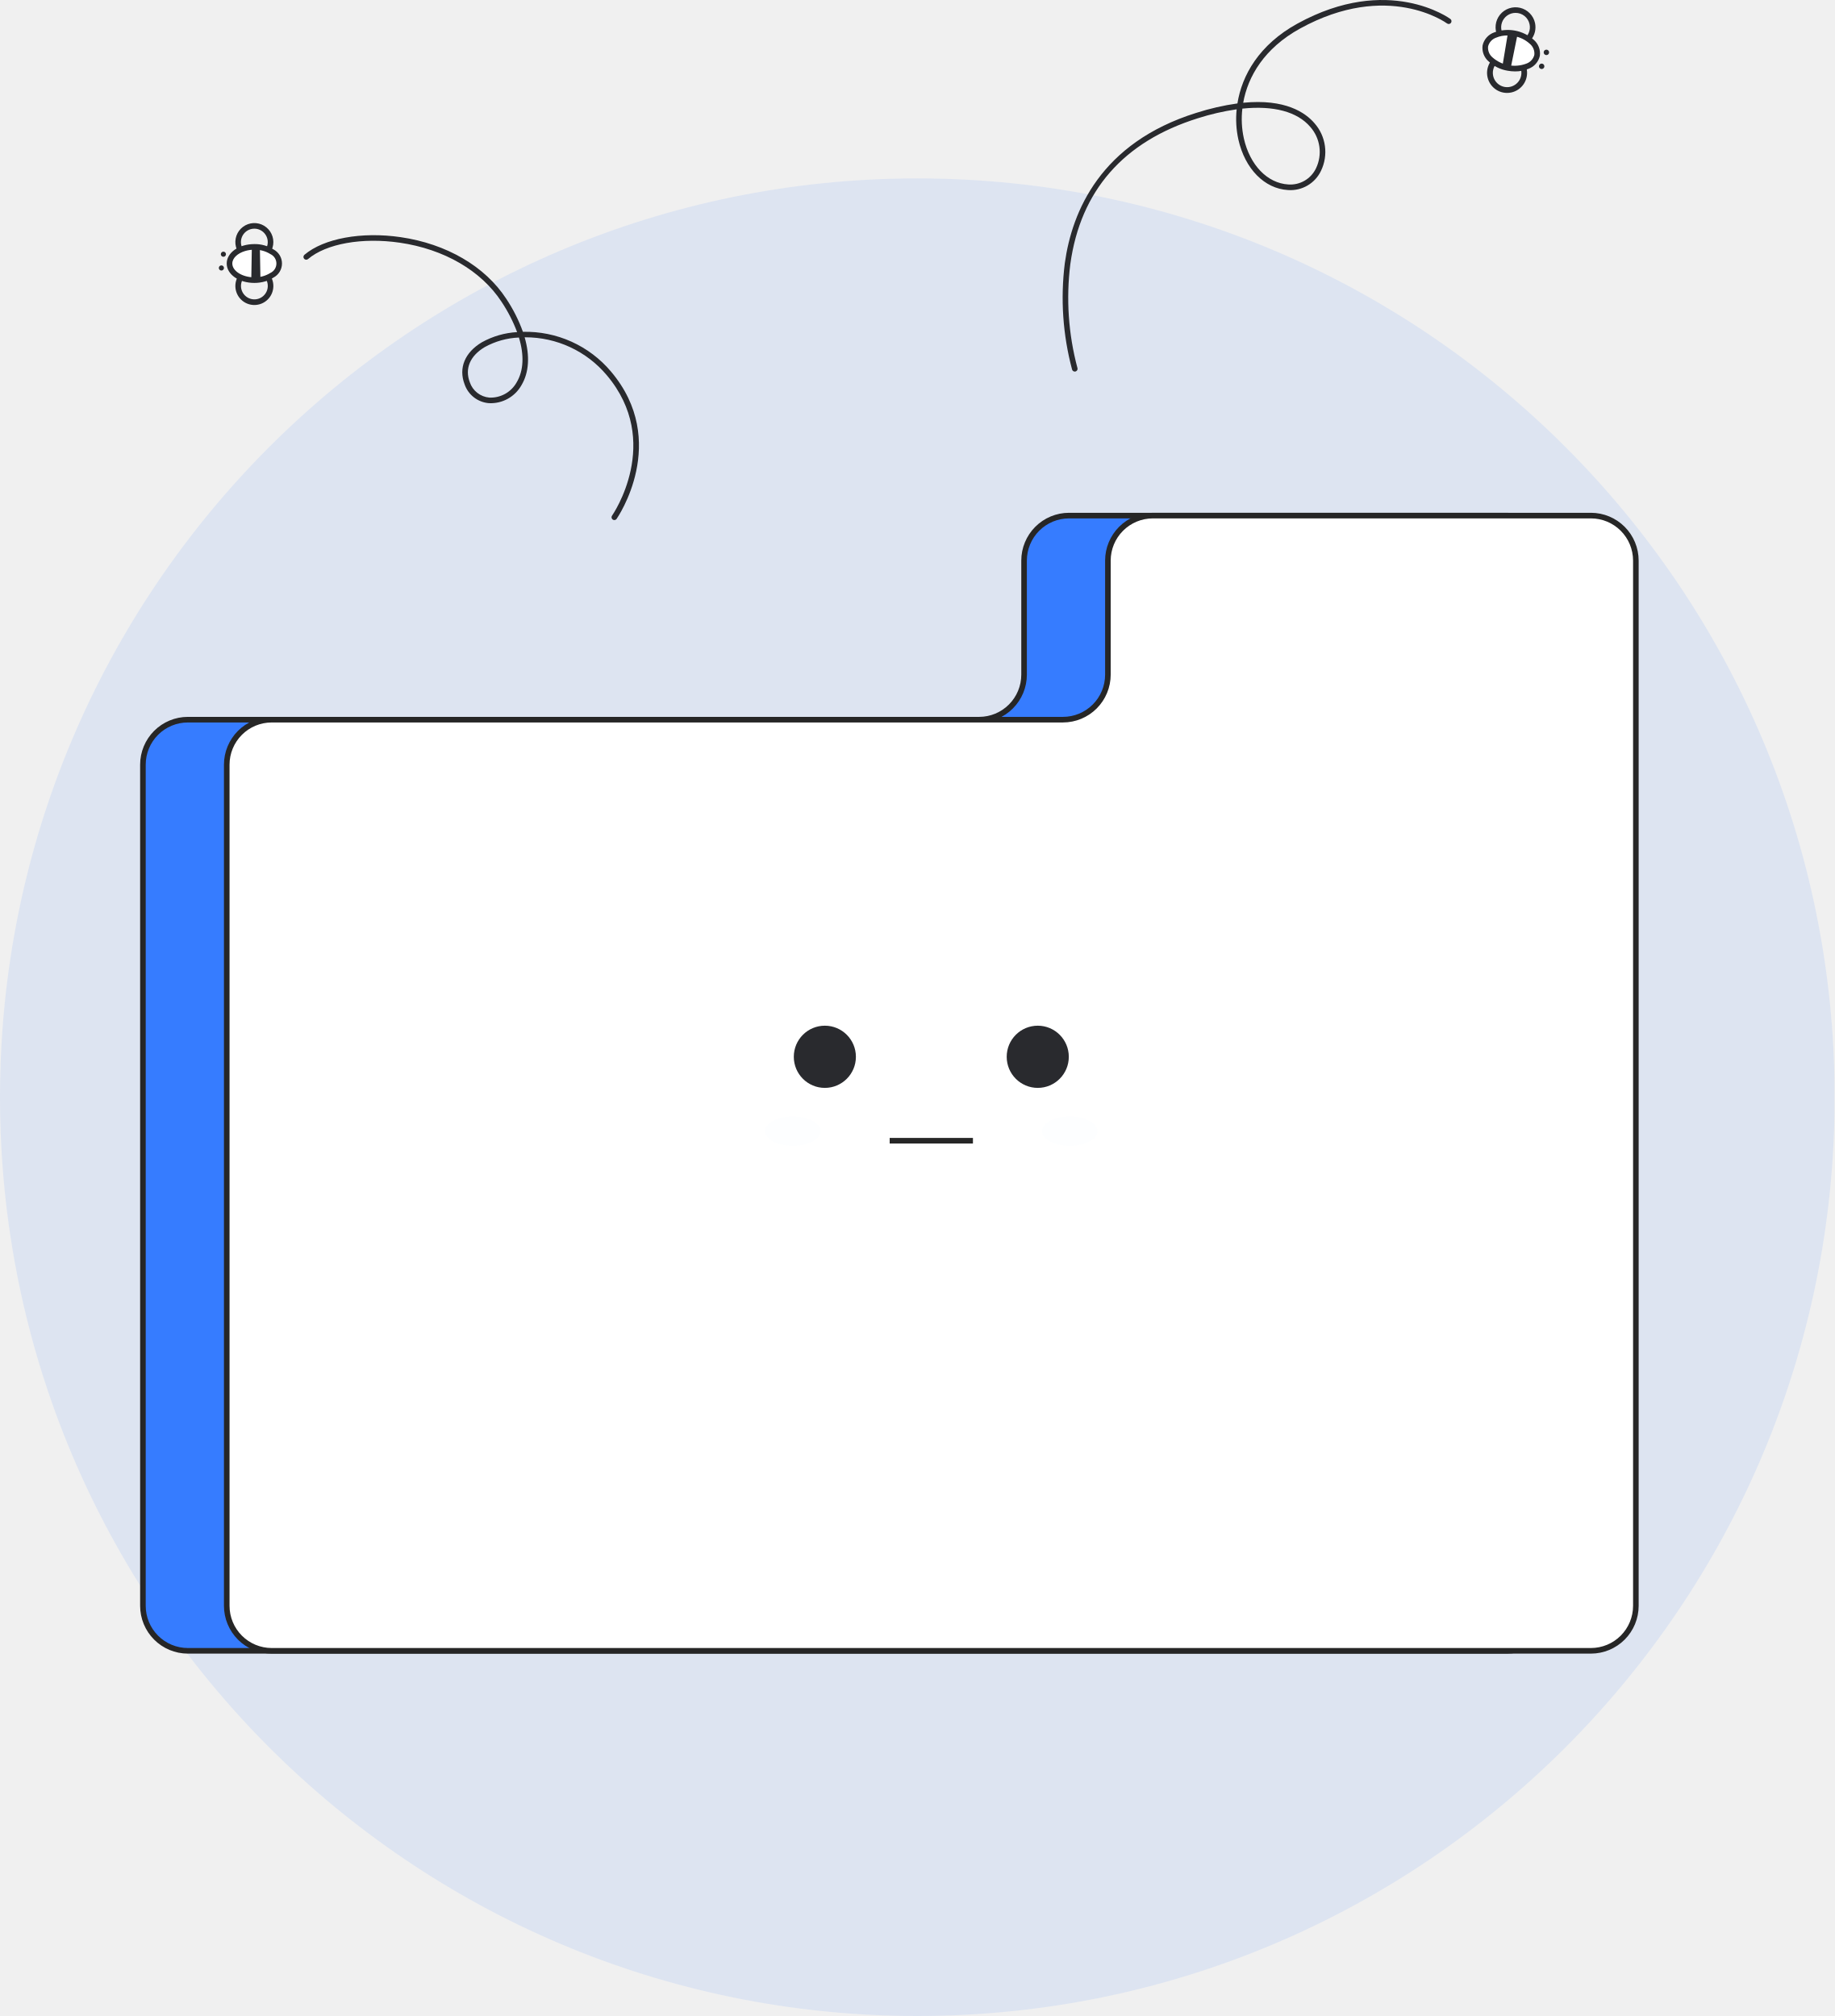
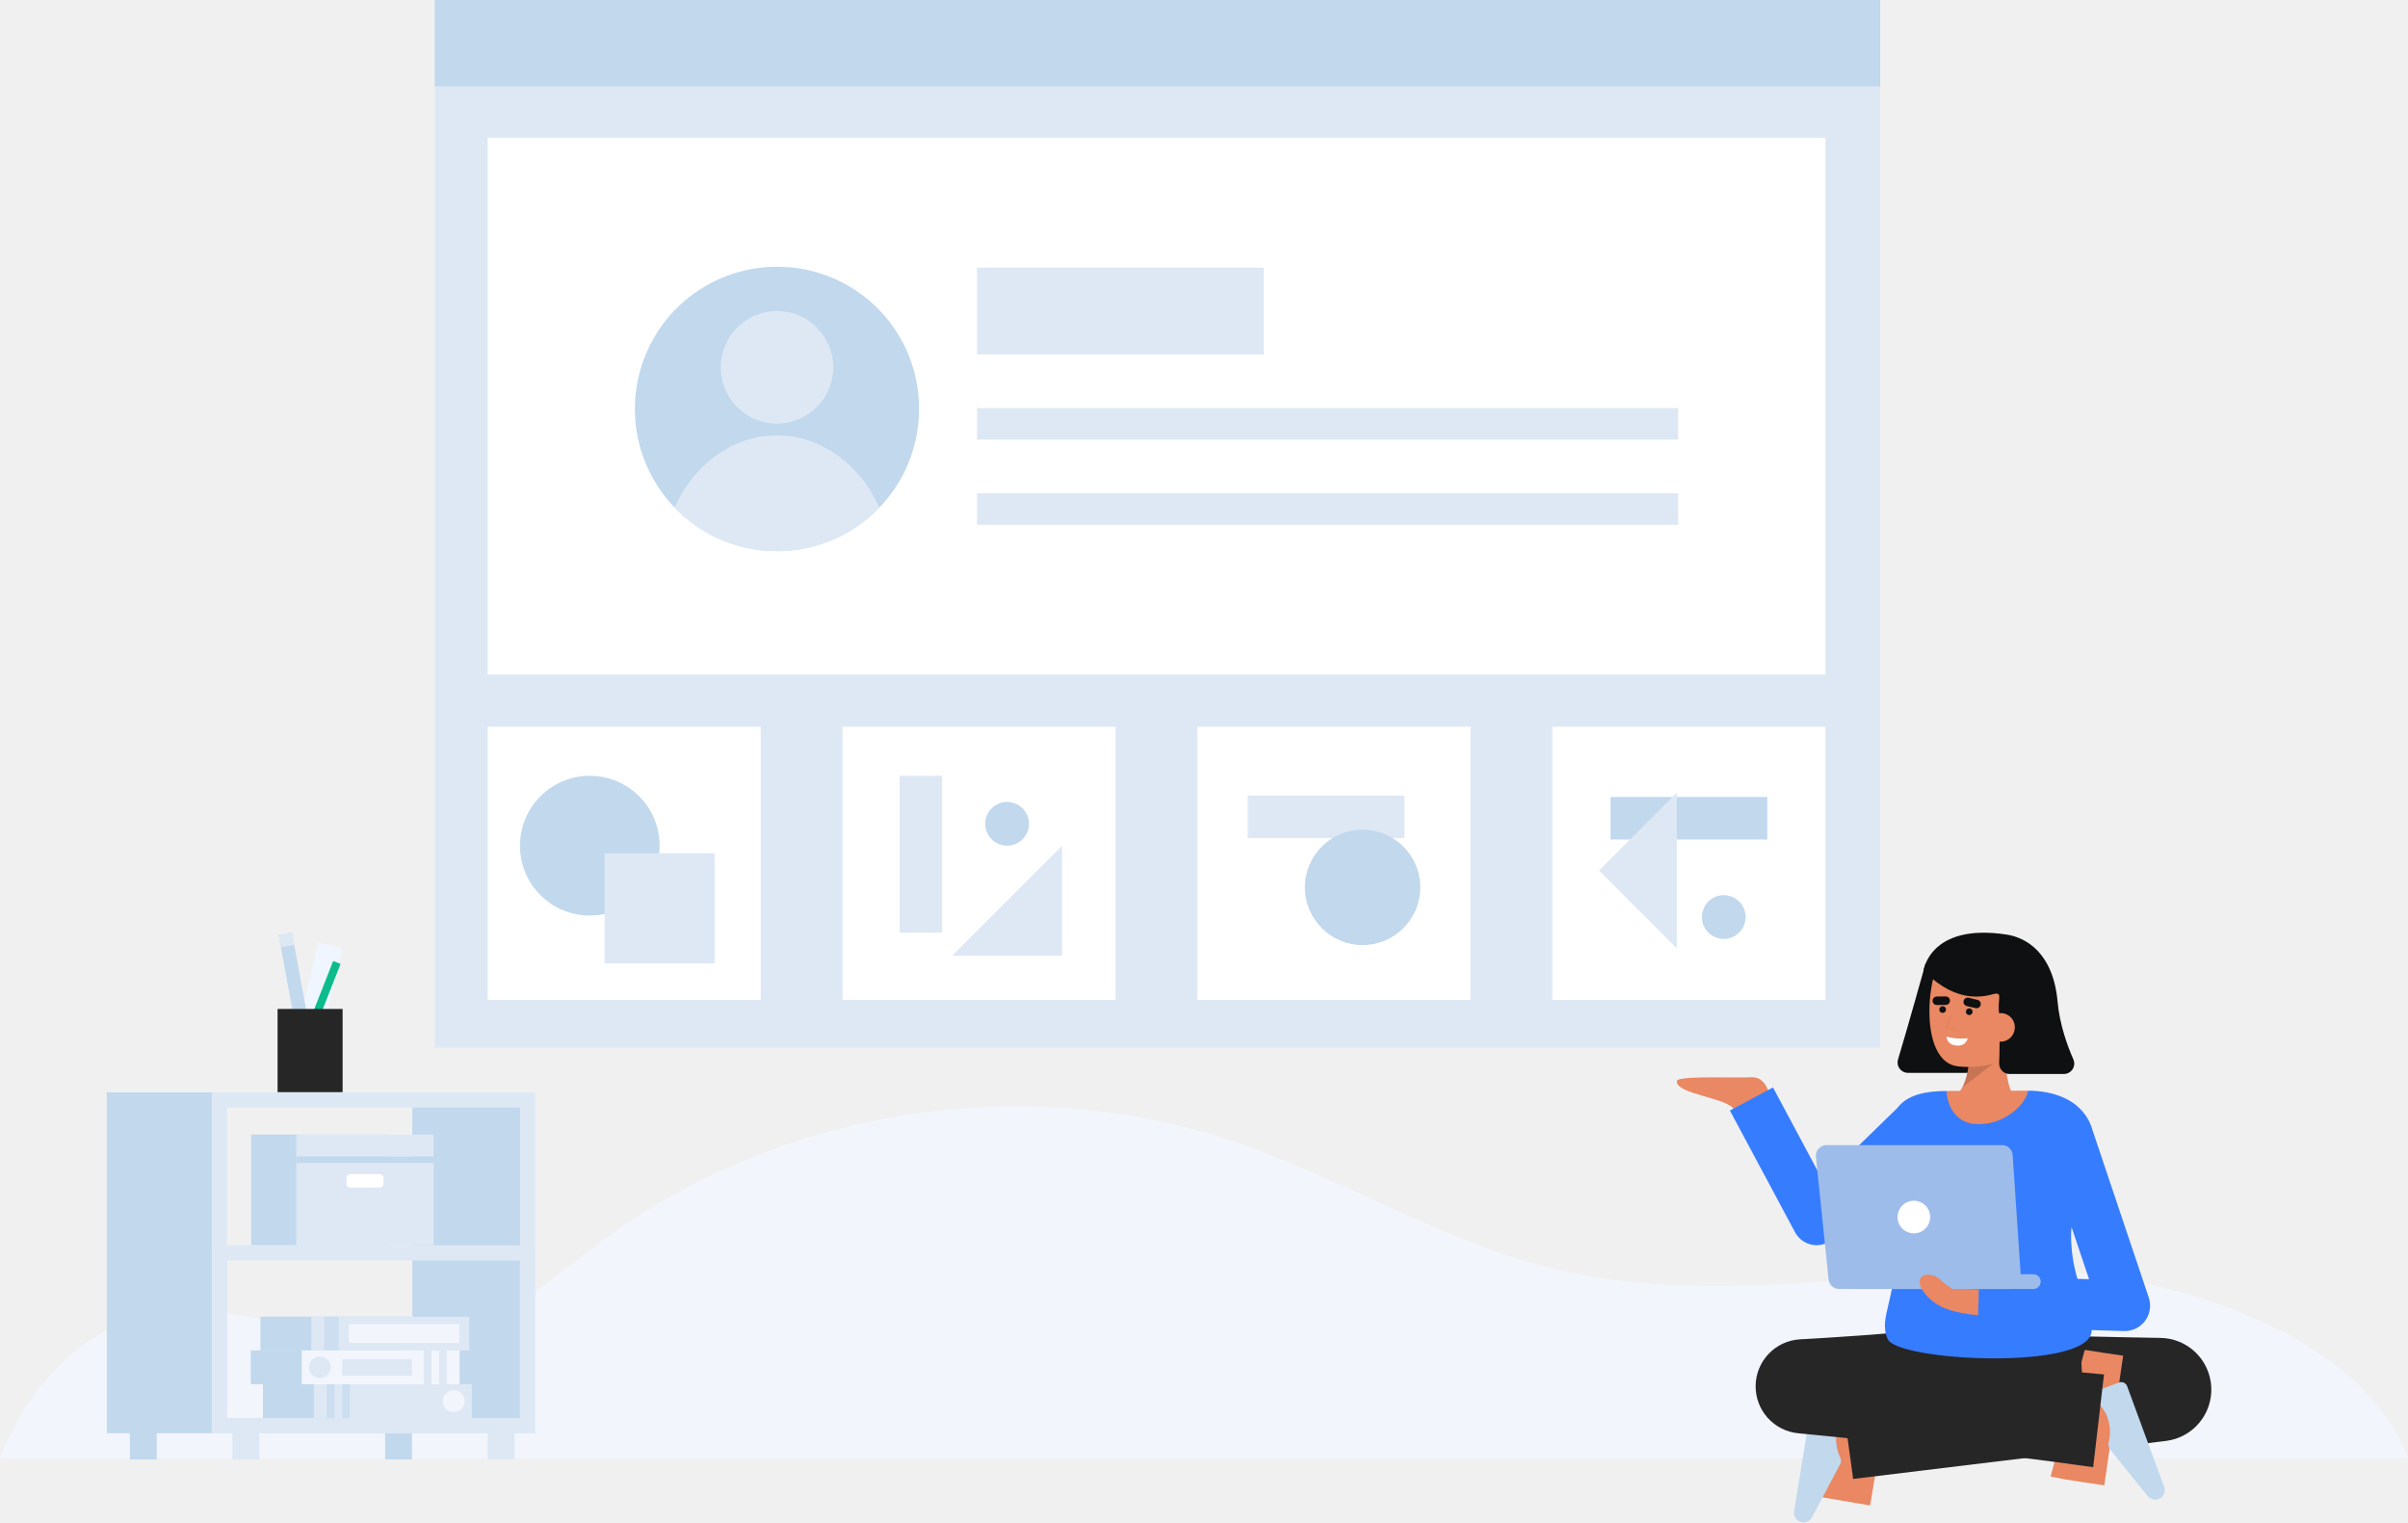
- <svg xmlns="http://www.w3.org/2000/svg" width="222" height="244" viewBox="0 0 222 244" fill="none">
-   <g clip-path="url(#clip0_596_658)">
-     <path opacity="0.1" d="M111 244C172.304 244 222 194.212 222 132.796C222 71.38 172.304 21.592 111 21.592C49.697 21.592 0 71.38 0 132.796C0 194.212 49.697 244 111 244Z" fill="#367CFF" />
-     <path d="M74.336 62.944C74.274 62.944 74.214 62.926 74.161 62.894C74.108 62.862 74.065 62.815 74.037 62.76C74.008 62.705 73.995 62.643 74 62.581C74.004 62.519 74.025 62.46 74.061 62.409C74.123 62.32 80.234 53.47 73.413 45.402C72.205 43.967 70.699 42.813 68.999 42.022C67.3 41.231 65.448 40.822 63.574 40.824H63.484C64.132 43.078 64.016 45.083 63.099 46.621C62.708 47.316 62.131 47.887 61.433 48.272C60.736 48.656 59.945 48.837 59.15 48.795C58.491 48.741 57.863 48.496 57.342 48.09C56.821 47.684 56.429 47.134 56.215 46.508C55.465 44.548 56.249 42.647 58.315 41.422C59.624 40.698 61.079 40.279 62.572 40.195C62.086 38.906 61.455 37.676 60.69 36.53C58.227 32.761 53.738 30.153 48.373 29.373C43.828 28.711 39.471 29.49 37.273 31.355C37.205 31.413 37.116 31.441 37.027 31.434C36.937 31.427 36.854 31.384 36.797 31.315C36.739 31.247 36.71 31.158 36.718 31.069C36.725 30.979 36.767 30.896 36.836 30.838C39.175 28.853 43.742 28.014 48.471 28.702C54.027 29.51 58.687 32.228 61.256 36.159C62.089 37.405 62.767 38.749 63.274 40.161C65.295 40.112 67.302 40.519 69.145 41.35C70.989 42.181 72.623 43.416 73.927 44.964C81.093 53.438 74.677 62.708 74.611 62.801C74.58 62.845 74.539 62.881 74.491 62.906C74.443 62.93 74.39 62.943 74.336 62.944ZM62.791 40.85C61.344 40.911 59.93 41.306 58.661 42.005C56.877 43.063 56.216 44.616 56.847 46.266C57.018 46.772 57.333 47.217 57.752 47.546C58.172 47.875 58.678 48.075 59.209 48.121C59.877 48.151 60.541 47.994 61.125 47.668C61.71 47.341 62.193 46.859 62.519 46.273C63.362 44.861 63.44 42.984 62.791 40.85Z" fill="#292A2E" />
-     <path d="M31.438 36.819C30.864 36.991 30.246 36.932 29.715 36.655C29.184 36.377 28.782 35.902 28.595 35.332C28.407 34.762 28.45 34.141 28.713 33.602C28.976 33.062 29.438 32.647 30.002 32.445C30.566 32.242 31.187 32.268 31.732 32.517C32.277 32.766 32.704 33.218 32.921 33.777C33.138 34.337 33.129 34.959 32.895 35.512C32.661 36.064 32.222 36.504 31.669 36.736C31.594 36.768 31.517 36.795 31.438 36.819ZM30.314 33.053C30.259 33.07 30.205 33.09 30.152 33.112C29.763 33.276 29.453 33.586 29.288 33.976C29.124 34.366 29.117 34.805 29.271 35.199C29.425 35.593 29.726 35.912 30.11 36.087C30.495 36.263 30.933 36.28 31.33 36.137C31.728 35.994 32.054 35.7 32.239 35.32C32.424 34.939 32.453 34.502 32.321 34.099C32.188 33.698 31.904 33.363 31.53 33.168C31.155 32.972 30.719 32.931 30.314 33.053Z" fill="#292A2E" />
-     <path d="M31.434 31.509C30.891 31.671 30.306 31.627 29.794 31.384C29.281 31.14 28.876 30.716 28.657 30.192C28.481 29.772 28.433 29.309 28.52 28.862C28.606 28.415 28.823 28.003 29.144 27.68C29.464 27.356 29.872 27.135 30.318 27.044C30.764 26.953 31.226 26.997 31.647 27.169C32.068 27.342 32.428 27.635 32.683 28.013C32.937 28.391 33.074 28.835 33.076 29.291C33.078 29.747 32.945 30.192 32.694 30.572C32.443 30.952 32.085 31.249 31.666 31.425C31.59 31.457 31.513 31.485 31.434 31.509ZM30.311 27.744C30.256 27.761 30.202 27.78 30.148 27.803C29.752 27.969 29.437 28.287 29.274 28.686C29.111 29.085 29.113 29.533 29.28 29.93C29.401 30.22 29.604 30.468 29.863 30.645C30.122 30.822 30.427 30.92 30.74 30.927C31.054 30.934 31.363 30.85 31.63 30.684C31.896 30.519 32.11 30.28 32.244 29.996C32.378 29.712 32.427 29.395 32.385 29.084C32.343 28.772 32.212 28.48 32.007 28.242C31.803 28.003 31.534 27.829 31.233 27.741C30.932 27.653 30.612 27.654 30.311 27.744V27.744Z" fill="#292A2E" />
-     <path d="M30.778 33.904C32.438 33.904 33.784 33.003 33.784 31.892C33.784 30.781 32.438 29.881 30.778 29.881C29.117 29.881 27.771 30.781 27.771 31.892C27.771 33.003 29.117 33.904 30.778 33.904Z" fill="white" />
-     <path d="M32.108 34.052C31.677 34.179 31.229 34.244 30.78 34.243C28.904 34.243 27.434 33.213 27.433 31.895C27.431 30.577 28.9 29.544 30.775 29.542C31.593 29.526 32.397 29.75 33.089 30.186C33.4 30.348 33.661 30.593 33.843 30.893C34.025 31.193 34.121 31.538 34.121 31.889C34.122 32.24 34.026 32.585 33.844 32.885C33.663 33.186 33.403 33.431 33.092 33.594C32.788 33.794 32.457 33.949 32.108 34.052ZM29.653 30.383C28.75 30.654 28.109 31.239 28.11 31.896C28.11 32.803 29.333 33.568 30.779 33.567C31.463 33.581 32.136 33.396 32.717 33.033C32.934 32.932 33.119 32.771 33.248 32.569C33.377 32.367 33.446 32.132 33.446 31.892C33.445 31.651 33.376 31.416 33.247 31.214C33.117 31.012 32.933 30.852 32.715 30.752C32.134 30.39 31.46 30.205 30.776 30.221C30.396 30.22 30.018 30.275 29.653 30.383Z" fill="#292A2E" />
-     <path d="M31.515 33.842L31.444 29.93L30.473 29.891L30.405 33.888L31.515 33.842Z" fill="#292A2E" />
-     <path d="M26.789 32.743C26.961 32.743 27.1 32.604 27.1 32.432C27.1 32.261 26.961 32.121 26.789 32.121C26.618 32.121 26.479 32.261 26.479 32.432C26.479 32.604 26.618 32.743 26.789 32.743Z" fill="#292A2E" />
-     <path d="M27.032 31.079C27.203 31.079 27.342 30.94 27.342 30.768C27.342 30.597 27.203 30.457 27.032 30.457C26.86 30.457 26.721 30.597 26.721 30.768C26.721 30.94 26.86 31.079 27.032 31.079Z" fill="#292A2E" />
-     <path d="M130.049 44.971C129.976 44.971 129.906 44.947 129.848 44.904C129.79 44.861 129.747 44.8 129.726 44.731C128.604 40.536 128.305 36.162 128.845 31.853C129.718 25.552 133.186 17.284 144.745 13.663C146.372 13.139 148.04 12.756 149.732 12.518C150.276 9.112 152.348 5.413 156.98 2.863C167.99 -3.198 175.426 2.24 175.5 2.295C175.572 2.349 175.619 2.429 175.632 2.518C175.645 2.607 175.621 2.698 175.568 2.769C175.514 2.841 175.434 2.889 175.345 2.901C175.256 2.914 175.166 2.891 175.094 2.837C175.024 2.784 167.917 -2.385 157.307 3.457C152.977 5.84 150.995 9.261 150.431 12.437C155.529 11.934 157.971 13.638 159.066 14.925C159.745 15.698 160.181 16.655 160.32 17.675C160.459 18.695 160.296 19.734 159.85 20.662C159.498 21.412 158.927 22.037 158.212 22.454C157.498 22.872 156.674 23.063 155.849 23.002C153.002 22.835 150.646 20.435 149.847 16.889C149.583 15.688 149.513 14.454 149.639 13.231C148.048 13.46 146.479 13.821 144.948 14.312C135.939 17.134 130.747 23.068 129.514 31.948C128.985 36.16 129.277 40.434 130.372 44.535C130.388 44.585 130.391 44.639 130.382 44.691C130.373 44.743 130.352 44.793 130.321 44.835C130.289 44.878 130.248 44.913 130.201 44.936C130.154 44.96 130.102 44.973 130.049 44.973V44.971ZM150.329 13.146C150.188 14.345 150.248 15.56 150.507 16.74C151.237 19.984 153.35 22.176 155.889 22.326C156.58 22.375 157.271 22.214 157.87 21.864C158.469 21.513 158.949 20.989 159.245 20.361C159.631 19.552 159.772 18.647 159.649 17.759C159.526 16.871 159.144 16.038 158.553 15.365C156.972 13.507 154.087 12.756 150.329 13.146Z" fill="#292A2E" />
-     <path d="M183.377 5.719C182.922 5.718 182.476 5.588 182.091 5.344C181.706 5.1 181.398 4.752 181.202 4.341C181.006 3.929 180.931 3.47 180.984 3.017C181.037 2.564 181.217 2.135 181.503 1.78C181.79 1.425 182.17 1.158 182.601 1.011C183.032 0.863 183.496 0.841 183.939 0.946C184.382 1.051 184.786 1.28 185.105 1.605C185.424 1.931 185.645 2.34 185.742 2.786C185.817 3.139 185.813 3.505 185.73 3.857C185.646 4.208 185.485 4.537 185.258 4.818C185.032 5.099 184.745 5.326 184.42 5.482C184.094 5.638 183.738 5.719 183.377 5.719ZM183.382 1.558C183.023 1.558 182.672 1.67 182.378 1.878C182.085 2.086 181.863 2.38 181.743 2.72C181.623 3.059 181.612 3.428 181.71 3.775C181.808 4.121 182.011 4.429 182.291 4.655C182.571 4.881 182.914 5.015 183.273 5.037C183.632 5.06 183.989 4.971 184.295 4.781C184.601 4.592 184.841 4.313 184.981 3.981C185.122 3.649 185.157 3.282 185.081 2.93C184.999 2.54 184.785 2.191 184.476 1.941C184.166 1.691 183.78 1.556 183.382 1.558Z" fill="#292A2E" />
-     <path d="M182.359 11.247C181.739 11.247 181.143 11.009 180.694 10.582C180.244 10.155 179.975 9.571 179.941 8.951C179.908 8.331 180.114 7.722 180.515 7.249C180.917 6.777 181.484 6.476 182.1 6.409C182.716 6.343 183.334 6.515 183.827 6.892C184.32 7.268 184.65 7.819 184.75 8.432C184.849 9.045 184.71 9.672 184.362 10.186C184.013 10.699 183.482 11.059 182.876 11.191C182.706 11.229 182.533 11.247 182.359 11.247ZM182.368 7.086C182.243 7.086 182.118 7.1 181.996 7.126C181.564 7.221 181.185 7.479 180.937 7.845C180.688 8.212 180.59 8.66 180.661 9.097C180.732 9.534 180.968 9.927 181.32 10.195C181.672 10.464 182.113 10.587 182.552 10.539C182.992 10.491 183.397 10.277 183.683 9.939C183.97 9.602 184.116 9.167 184.092 8.725C184.069 8.283 183.877 7.866 183.556 7.561C183.235 7.256 182.81 7.086 182.368 7.086Z" fill="#292A2E" />
-     <path d="M185.99 6.709C186.203 5.552 184.974 4.355 183.245 4.035C181.516 3.715 179.942 4.394 179.729 5.551C179.516 6.708 180.744 7.905 182.473 8.225C184.203 8.544 185.777 7.866 185.99 6.709Z" fill="white" />
-     <path d="M183.327 8.643C183.02 8.642 182.715 8.614 182.414 8.558C181.563 8.417 180.773 8.03 180.139 7.445C179.861 7.208 179.648 6.904 179.518 6.563C179.389 6.221 179.347 5.852 179.398 5.49C179.48 5.134 179.65 4.804 179.893 4.531C180.135 4.258 180.443 4.051 180.786 3.928C181.591 3.624 182.463 3.546 183.308 3.702C184.154 3.858 184.941 4.243 185.584 4.815C185.861 5.052 186.075 5.356 186.204 5.698C186.334 6.039 186.375 6.408 186.325 6.77C186.243 7.126 186.073 7.456 185.83 7.729C185.587 8.002 185.28 8.209 184.936 8.332C184.426 8.543 183.878 8.649 183.327 8.643ZM182.393 4.294C181.934 4.288 181.478 4.376 181.054 4.551C180.813 4.631 180.597 4.771 180.424 4.956C180.251 5.141 180.127 5.367 180.063 5.613C180.035 5.865 180.07 6.121 180.166 6.356C180.261 6.591 180.414 6.798 180.61 6.959C181.157 7.437 181.822 7.759 182.536 7.891C183.25 8.023 183.986 7.961 184.667 7.71C184.907 7.629 185.124 7.49 185.297 7.304C185.47 7.119 185.594 6.893 185.658 6.647C185.686 6.395 185.65 6.14 185.554 5.905C185.459 5.67 185.306 5.462 185.11 5.301C184.572 4.809 183.902 4.485 183.183 4.368C182.923 4.32 182.658 4.295 182.393 4.294Z" fill="#292A2E" />
-     <path d="M182.469 3.957L181.789 8.044L182.792 8.273L183.633 4.124L182.469 3.957Z" fill="#292A2E" />
-     <path d="M186.545 8.354C186.726 8.354 186.874 8.206 186.874 8.025C186.874 7.843 186.726 7.695 186.545 7.695C186.363 7.695 186.216 7.843 186.216 8.025C186.216 8.206 186.363 8.354 186.545 8.354Z" fill="#292A2E" />
-     <path d="M187.118 6.668C187.299 6.668 187.446 6.521 187.446 6.339C187.446 6.157 187.299 6.01 187.118 6.01C186.936 6.01 186.789 6.157 186.789 6.339C186.789 6.521 186.936 6.668 187.118 6.668Z" fill="#292A2E" />
-     <path d="M187.801 67.846V194.358C187.801 195.802 187.228 197.186 186.209 198.207C185.191 199.228 183.809 199.801 182.368 199.801H22.726C21.285 199.801 19.904 199.228 18.885 198.207C17.866 197.186 17.294 195.802 17.294 194.358V92.546C17.294 91.102 17.866 89.718 18.885 88.697C19.904 87.676 21.285 87.103 22.726 87.103H118.482C119.923 87.103 121.305 86.529 122.324 85.508C123.343 84.488 123.915 83.103 123.915 81.66V67.846C123.915 66.402 124.488 65.018 125.507 63.997C126.525 62.977 127.907 62.403 129.348 62.403H182.368C183.809 62.403 185.191 62.977 186.209 63.997C187.228 65.018 187.801 66.402 187.801 67.846Z" fill="#367CFF" />
-     <path d="M182.368 200.14H22.727C21.197 200.138 19.73 199.528 18.648 198.445C17.566 197.361 16.957 195.891 16.956 194.358V92.546C16.957 91.013 17.566 89.543 18.648 88.459C19.73 87.376 21.197 86.766 22.727 86.764H118.483C119.834 86.763 121.129 86.224 122.084 85.267C123.039 84.31 123.576 83.013 123.578 81.66V67.846C123.579 66.313 124.188 64.844 125.27 63.76C126.352 62.676 127.818 62.066 129.348 62.064H182.368C183.898 62.066 185.365 62.676 186.447 63.76C187.529 64.844 188.137 66.313 188.139 67.846V194.358C188.137 195.891 187.529 197.361 186.447 198.445C185.365 199.528 183.898 200.138 182.368 200.14ZM22.727 87.442C21.376 87.443 20.081 87.981 19.126 88.938C18.171 89.895 17.633 91.192 17.632 92.546V194.358C17.633 195.712 18.171 197.009 19.126 197.966C20.081 198.923 21.376 199.461 22.727 199.463H182.368C183.719 199.461 185.014 198.923 185.969 197.966C186.924 197.009 187.461 195.712 187.463 194.358V67.846C187.461 66.493 186.924 65.195 185.969 64.238C185.014 63.282 183.719 62.743 182.368 62.742H129.348C127.998 62.743 126.703 63.282 125.748 64.239C124.793 65.195 124.255 66.493 124.254 67.846V81.659C124.252 83.192 123.644 84.661 122.562 85.745C121.48 86.829 120.013 87.439 118.483 87.441L22.727 87.442Z" fill="#262626" />
-     <path d="M197.944 67.846V194.358C197.944 195.802 197.371 197.186 196.353 198.207C195.334 199.228 193.952 199.801 192.511 199.801H32.87C31.429 199.801 30.047 199.228 29.028 198.207C28.009 197.186 27.436 195.802 27.436 194.358V92.546C27.437 91.102 28.009 89.718 29.028 88.697C30.047 87.676 31.429 87.103 32.87 87.103H128.625C130.066 87.103 131.448 86.529 132.467 85.508C133.486 84.488 134.058 83.103 134.058 81.66V67.846C134.058 66.402 134.631 65.018 135.65 63.997C136.668 62.977 138.05 62.403 139.491 62.403H192.511C193.952 62.403 195.334 62.977 196.353 63.997C197.371 65.018 197.944 66.402 197.944 67.846Z" fill="white" />
-     <path d="M192.511 200.14H32.87C31.34 200.138 29.873 199.528 28.791 198.445C27.709 197.361 27.101 195.891 27.099 194.358V92.546C27.101 91.013 27.709 89.543 28.791 88.459C29.873 87.376 31.34 86.766 32.87 86.764H128.626C129.977 86.763 131.272 86.224 132.227 85.267C133.182 84.31 133.719 83.013 133.721 81.66V67.846C133.722 66.313 134.331 64.844 135.413 63.76C136.495 62.676 137.961 62.066 139.491 62.064H192.511C194.041 62.066 195.508 62.676 196.59 63.76C197.672 64.844 198.28 66.313 198.282 67.846V194.358C198.28 195.891 197.672 197.361 196.59 198.445C195.508 199.528 194.041 200.138 192.511 200.14ZM32.87 87.442C31.519 87.443 30.224 87.981 29.269 88.938C28.314 89.895 27.776 91.192 27.775 92.546V194.358C27.776 195.712 28.314 197.009 29.269 197.966C30.224 198.923 31.519 199.461 32.87 199.463H192.511C193.862 199.461 195.157 198.923 196.112 197.966C197.067 197.009 197.604 195.712 197.606 194.358V67.846C197.604 66.493 197.067 65.195 196.112 64.238C195.157 63.282 193.862 62.743 192.511 62.742H139.491C138.141 62.743 136.846 63.282 135.891 64.239C134.936 65.195 134.398 66.493 134.397 67.846V81.659C134.395 83.192 133.787 84.661 132.705 85.745C131.623 86.829 130.156 87.439 128.626 87.441L32.87 87.442Z" fill="#262626" />
-     <path d="M99.809 131.669C101.884 131.669 103.566 129.984 103.566 127.905C103.566 125.827 101.884 124.141 99.809 124.141C97.734 124.141 96.052 125.827 96.052 127.905C96.052 129.984 97.734 131.669 99.809 131.669Z" fill="#292A2E" />
-     <path d="M125.571 131.669C127.646 131.669 129.328 129.984 129.328 127.905C129.328 125.827 127.646 124.141 125.571 124.141C123.497 124.141 121.814 125.827 121.814 127.905C121.814 129.984 123.497 131.669 125.571 131.669Z" fill="#292A2E" />
-     <path d="M117.728 137.725H107.653V138.402H117.728V137.725Z" fill="#262626" />
-     <g opacity="0.1">
-       <path opacity="0.1" d="M95.934 138.672C97.785 138.672 99.285 137.881 99.285 136.905C99.285 135.929 97.785 135.138 95.934 135.138C94.083 135.138 92.582 135.929 92.582 136.905C92.582 137.881 94.083 138.672 95.934 138.672Z" fill="#367CFF" />
-       <path opacity="0.1" d="M129.448 138.672C131.299 138.672 132.799 137.881 132.799 136.905C132.799 135.929 131.299 135.138 129.448 135.138C127.597 135.138 126.096 135.929 126.096 136.905C126.096 137.881 127.597 138.672 129.448 138.672Z" fill="#367CFF" />
-     </g>
+ <svg xmlns="http://www.w3.org/2000/svg" width="386" height="244" viewBox="0 0 386 244" fill="none">
+   <path d="M386 233.712H0C4.23 222.919 12.039 213.762 23.051 211.046C39.158 207.077 56.204 217.989 72.275 213.886C81.406 211.558 88.594 204.772 96.147 199.137C124.643 177.877 163.694 171.593 197.414 182.846C215.04 188.726 231.1 199.007 249.155 203.378C272.503 209.032 296.919 204.343 320.929 203.571C344.313 202.819 377.818 212.353 386 233.712Z" fill="#F3F5FD" />
+   <path d="M293.634 10.386C295.549 10.386 297.102 8.832 297.102 6.916C297.102 4.999 295.549 3.446 293.634 3.446C291.719 3.446 290.166 4.999 290.166 6.916C290.166 8.832 291.719 10.386 293.634 10.386Z" fill="white" />
+   <path d="M308.667 154.412C308.667 154.412 305.839 164.551 304.251 169.811C304.176 170.061 304.16 170.324 304.205 170.581C304.249 170.837 304.353 171.08 304.509 171.289C304.664 171.498 304.866 171.667 305.098 171.784C305.331 171.901 305.588 171.962 305.848 171.961H315.771C316.2 171.961 316.612 171.796 316.922 171.5C317.232 171.204 317.416 170.8 317.437 170.371L318.106 156.258L308.667 154.412Z" fill="#0F1011" />
+   <path d="M323.875 176.965C323.875 176.965 320.988 175.437 321.626 167.576L315.665 166.475C315.665 166.475 316.341 173.522 313.328 175.762L323.875 176.965Z" fill="#E98862" />
+   <path opacity="0.15" d="M314.547 174.288L319.495 170.493L315.606 170.456C315.495 171.788 315.136 173.088 314.547 174.288Z" fill="black" />
+   <path d="M325.004 164.525C324.594 166.91 323.296 169.17 321.194 169.942C318.903 170.854 316.424 171.192 313.974 170.925C307.449 170.395 308.726 155.549 311.821 152.662C314.916 149.776 324.008 151.594 325.119 156.416C325.693 158.91 325.395 162.257 325.004 164.525Z" fill="#E98862" />
+   <path d="M315.669 162.696C315.968 162.696 316.21 162.454 316.21 162.155C316.21 161.857 315.968 161.615 315.669 161.615C315.371 161.615 315.129 161.857 315.129 162.155C315.129 162.454 315.371 162.696 315.669 162.696Z" fill="#0F1011" />
+   <path d="M311.405 162.35C311.703 162.35 311.945 162.108 311.945 161.809C311.945 161.511 311.703 161.268 311.405 161.268C311.106 161.268 310.864 161.511 310.864 161.809C310.864 162.108 311.106 162.35 311.405 162.35Z" fill="#0F1011" />
+   <path d="M311.899 160.384L310.467 160.403" stroke="#0F1011" stroke-width="1.362" stroke-miterlimit="10" stroke-linecap="round" />
+   <path d="M316.835 160.92L315.423 160.582" stroke="#0F1011" stroke-width="1.362" stroke-miterlimit="10" stroke-linecap="round" />
+   <path d="M315.423 166.416C315.423 166.416 313.428 166.628 312.028 166.14C312.028 166.14 312.041 167.455 313.62 167.584C315.199 167.712 315.423 166.416 315.423 166.416Z" fill="white" />
+   <g opacity="0.15">
+     <path opacity="0.15" d="M313.272 165.158C313.317 165.158 313.36 165.142 313.394 165.113C313.429 165.084 313.451 165.043 313.458 164.999C313.464 164.954 313.455 164.909 313.431 164.871C313.407 164.833 313.37 164.805 313.327 164.792L312.227 164.456L312.995 162.742C313.006 162.719 313.012 162.695 313.014 162.67C313.015 162.644 313.012 162.619 313.003 162.596C312.995 162.572 312.982 162.55 312.965 162.532C312.948 162.513 312.927 162.498 312.904 162.488C312.881 162.478 312.856 162.472 312.831 162.472C312.806 162.471 312.781 162.476 312.758 162.486C312.734 162.495 312.713 162.509 312.695 162.527C312.678 162.545 312.664 162.566 312.654 162.59L311.714 164.69L313.217 165.15C313.235 165.156 313.253 165.158 313.272 165.158Z" fill="black" />
  </g>
-   <defs>
-     <clipPath id="clip0_596_658">
-       <rect width="222" height="244" fill="white" />
-     </clipPath>
-   </defs>
+   <path d="M308.327 155.627C308.327 155.627 309.282 147.895 321.663 149.794C324.75 150.268 329.124 152.679 329.833 160.583C330.157 164.208 331.405 167.626 332.358 169.79C332.471 170.044 332.519 170.322 332.497 170.599C332.475 170.877 332.384 171.144 332.233 171.377C332.081 171.61 331.874 171.802 331.63 171.934C331.386 172.067 331.113 172.137 330.835 172.137L322.132 172.14C321.913 172.14 321.697 172.097 321.494 172.014C321.292 171.931 321.108 171.808 320.954 171.654C320.799 171.499 320.676 171.316 320.592 171.114C320.508 170.912 320.464 170.695 320.464 170.476C320.464 170.452 320.464 170.427 320.464 170.402C320.526 168.919 320.576 166.41 320.491 162.573C320.039 160.384 321.244 158.84 319.495 159.344C312.998 161.209 308.815 155.752 308.327 155.627Z" fill="#0F1011" />
+   <path d="M318.401 164.484C318.351 165.091 318.545 165.691 318.939 166.155C319.332 166.618 319.894 166.906 320.5 166.955C321.105 167.005 321.706 166.811 322.169 166.417C322.632 166.023 322.92 165.461 322.969 164.855C323.027 164.26 322.846 163.666 322.467 163.204C322.088 162.742 321.541 162.45 320.946 162.391C320.921 162.389 320.895 162.387 320.872 162.385C319.237 162.331 318.503 163.222 318.401 164.484Z" fill="#E98862" />
+   <path d="M301.507 230.942C300.799 230.824 292.815 229.458 292.815 229.458" stroke="#E98862" stroke-width="21" stroke-miterlimit="10" />
+   <path d="M287.594 242.221C287.56 242.429 287.569 242.641 287.621 242.846C287.673 243.05 287.767 243.241 287.896 243.408C288.025 243.574 288.188 243.712 288.373 243.813C288.558 243.914 288.761 243.976 288.971 243.994C289.262 244.02 289.554 243.962 289.813 243.827C290.072 243.692 290.287 243.486 290.433 243.233L294.952 234.738C295.038 234.574 295.089 234.392 295.099 234.206C295.109 234.021 295.079 233.835 295.011 233.661C294.36 232.281 294.169 230.727 294.467 229.23C294.746 228.071 295.345 227.015 296.195 226.181C296.278 226.109 296.338 226.015 296.369 225.91C296.4 225.805 296.401 225.693 296.371 225.588C296.341 225.482 296.281 225.388 296.2 225.315C296.118 225.242 296.017 225.194 295.909 225.176L291.512 224.439C291.382 224.417 291.249 224.421 291.121 224.451C290.993 224.481 290.872 224.536 290.765 224.612C290.658 224.689 290.567 224.786 290.498 224.898C290.429 225.01 290.382 225.134 290.361 225.264L287.594 242.221Z" fill="#C1D8ED" />
+   <path d="M325.614 213.908C328.934 214.046 332.312 214.143 335.692 214.227L340.771 214.339L345.844 214.43L346.35 214.439C348.445 214.478 350.448 215.311 351.954 216.77C353.459 218.229 354.357 220.204 354.464 222.299C354.572 224.393 353.882 226.451 352.534 228.056C351.186 229.662 349.279 230.696 347.199 230.951L297.061 237.043L295.019 222.215L344.932 214.505L346.287 231.025L341.136 231.358L335.988 231.67C332.55 231.869 329.111 232.055 325.611 232.199L325.614 213.908Z" fill="#262626" />
+   <path d="M331.44 226.522C332.133 226.709 338.827 227.682 338.827 227.682" stroke="#E98862" stroke-width="21" stroke-miterlimit="10" />
+   <path d="M346.908 238.299C346.98 238.497 347.011 238.708 346.999 238.918C346.987 239.129 346.931 239.334 346.836 239.522C346.74 239.71 346.607 239.877 346.445 240.011C346.282 240.145 346.094 240.244 345.891 240.302C345.611 240.383 345.313 240.382 345.033 240.298C344.753 240.215 344.503 240.054 344.311 239.833L338.264 232.351C338.148 232.206 338.064 232.037 338.019 231.857C337.974 231.677 337.969 231.489 338.003 231.306C338.38 229.826 338.273 228.265 337.697 226.851C337.203 225.767 336.415 224.844 335.421 224.186C335.327 224.131 335.25 224.05 335.2 223.953C335.149 223.856 335.127 223.746 335.137 223.637C335.146 223.528 335.187 223.424 335.253 223.337C335.32 223.25 335.409 223.183 335.512 223.145L339.69 221.587C339.813 221.541 339.944 221.519 340.076 221.524C340.207 221.529 340.337 221.56 340.456 221.615C340.576 221.67 340.683 221.748 340.772 221.844C340.862 221.941 340.931 222.054 340.976 222.178L346.908 238.299Z" fill="#C1D8ED" />
+   <path d="M314.481 230.855C312.38 230.676 310.281 230.547 308.181 230.426C306.081 230.314 303.981 230.202 301.883 230.128L298.734 230.006L295.586 229.915C293.487 229.845 291.389 229.817 289.291 229.776L290.018 214.692C293.946 215.242 297.879 215.746 301.811 216.264C305.742 216.782 309.679 217.258 313.614 217.742L319.521 218.439L325.431 219.102C329.374 219.526 333.317 219.947 337.268 220.294L335.534 235.162C331.609 234.59 327.675 234.091 323.741 233.595L317.837 232.878L311.929 232.194C307.987 231.758 304.047 231.316 300.103 230.912C296.159 230.509 292.215 230.095 288.266 229.725C286.372 229.547 284.615 228.66 283.347 227.241C282.079 225.823 281.393 223.978 281.426 222.075C281.459 220.172 282.209 218.351 283.525 216.978C284.842 215.604 286.628 214.779 288.527 214.667L288.994 214.64C291.089 214.517 293.184 214.405 295.278 214.253L298.42 214.038L301.562 213.792C303.656 213.634 305.75 213.438 307.843 213.244C309.937 213.04 312.03 212.827 314.122 212.566L314.481 230.855Z" fill="#262626" />
+   <path d="M333.237 211.618L334.341 230.173L302.45 229.798L304.857 213.371L333.237 211.618Z" fill="#262626" />
+   <path d="M283.831 176.916C283.831 176.916 283.775 172.432 280.573 172.665C278.552 172.812 268.952 172.367 268.809 173.242C268.456 175.407 277.237 175.936 278.034 177.953L283.831 176.916Z" fill="#E98862" />
+   <path d="M344.446 207.978L335.4 181.059C335.032 179.749 334.318 178.562 333.332 177.625C331.627 175.919 328.684 174.817 325.095 174.814C324.826 176.908 312.12 176.915 312.023 174.862C311.538 174.87 311.162 174.877 310.927 174.888C307.418 175.04 305.342 176.011 304.169 177.561L292.194 189.222L284.208 174.295L277.302 177.996L287.747 197.511C288.034 198.047 288.44 198.508 288.936 198.859C289.431 199.21 290.001 199.442 290.6 199.534C291.2 199.627 291.813 199.58 292.391 199.395C292.97 199.21 293.497 198.894 293.932 198.47L303.434 189.218C303.806 191.634 304.032 194.07 304.108 196.513C304.254 208.631 300.982 210.915 302.594 214.618C304.157 218.213 334.869 219.707 335.28 213.383C335.284 213.316 335.285 213.25 335.287 213.184L340.468 213.342C340.51 213.342 340.551 213.342 340.593 213.342C341.238 213.342 341.874 213.189 342.449 212.894C343.023 212.599 343.519 212.172 343.895 211.648C344.272 211.123 344.519 210.516 344.614 209.878C344.71 209.239 344.653 208.587 344.447 207.975L344.446 207.978ZM334.874 205.029L333.019 204.972C332.335 202.713 331.991 200.365 331.996 198.004C331.996 197.556 332.022 197.113 332.066 196.673L334.874 205.029Z" fill="#367CFF" />
+   <path d="M312.023 174.863C312.12 176.916 313.236 179.936 316.679 180.164C321.268 180.466 324.826 176.909 325.095 174.815H325.084C320.566 174.815 314.657 174.822 312.023 174.863Z" fill="#E98862" />
+   <path d="M322.627 185.12L323.946 204.786C323.961 205.017 323.929 205.25 323.851 205.469C323.773 205.688 323.651 205.888 323.492 206.058C323.334 206.227 323.142 206.363 322.929 206.455C322.716 206.548 322.486 206.595 322.254 206.595H294.806C294.387 206.595 293.982 206.44 293.671 206.159C293.36 205.878 293.163 205.491 293.12 205.073L291.089 185.408C291.065 185.172 291.09 184.933 291.164 184.707C291.237 184.482 291.358 184.274 291.517 184.097C291.676 183.921 291.87 183.78 292.087 183.684C292.304 183.587 292.538 183.537 292.776 183.537H320.936C321.366 183.537 321.78 183.701 322.094 183.995C322.408 184.289 322.599 184.691 322.627 185.12Z" fill="#9EBCEA" />
+   <path d="M297.1 206.596H325.938C326.592 206.596 327.122 206.066 327.122 205.412C327.122 204.758 326.592 204.228 325.938 204.228H297.1C296.446 204.228 295.916 204.758 295.916 205.412C295.916 206.066 296.446 206.596 297.1 206.596Z" fill="#9EBCEA" />
+   <path d="M306.791 197.68C308.233 197.68 309.402 196.51 309.402 195.067C309.402 193.624 308.233 192.454 306.791 192.454C305.348 192.454 304.179 193.624 304.179 195.067C304.179 196.51 305.348 197.68 306.791 197.68Z" fill="white" />
+   <path d="M310.553 209.093C312.228 210.128 314.821 210.617 317.081 210.796L317.208 206.675C316.145 206.645 314.511 206.533 312.911 206.596C312.188 206.006 311.771 205.831 311.029 205.088C310.239 204.297 308.166 203.823 307.774 205.088C307.382 206.354 309.083 208.183 310.553 209.093Z" fill="#E98862" />
+   <path d="M54.873 151.969L51.028 151.059L46.208 171.46L50.053 172.37L54.873 151.969Z" fill="#F0F6FF" />
+   <path d="M46.8 149.475L44.666 149.869L47.967 167.776L50.101 167.382L46.8 149.475Z" fill="#C1D8ED" />
+   <path d="M46.8 149.469L44.667 149.875L45.043 151.85L47.175 151.444L46.8 149.469Z" fill="#DEE8F5" />
+   <path d="M53.407 154.029L46.49 171.598L47.675 172.065L54.592 154.496L53.407 154.029Z" fill="#0CBC8B" />
+   <path d="M54.922 161.714H44.496V175.049H54.922V161.714Z" fill="#262626" />
+   <path d="M66.036 229.172H61.736V233.916H66.036V229.172Z" fill="#C1D8ED" />
+   <path d="M25.124 229.172H20.824V233.916H25.124V229.172Z" fill="#C1D8ED" />
+   <path d="M17.122 229.722H35.164L35.164 175.089H17.122L17.122 229.722Z" fill="#C1D8ED" />
+   <path d="M66.091 229.172H84.566V176.299H66.091V229.172Z" fill="#C1D8ED" />
+   <path d="M33.949 175.089H85.782V229.722H33.949V175.089ZM83.352 177.521H36.38V227.29H83.352V177.521Z" fill="#DEE8F5" />
+   <path d="M33.949 199.601H85.782V229.722H33.949V199.601ZM83.352 202.033H36.38V227.29H83.352V202.033Z" fill="#DEE8F5" />
+   <path d="M62.284 181.854V185.334V199.581H40.266V185.334V181.854H62.284Z" fill="#C1D8ED" />
+   <path d="M69.501 185.334H47.482V199.581H69.501V185.334Z" fill="#DEE8F5" />
+   <path d="M69.501 185.334H47.482V186.402H69.501V185.334Z" fill="#C1D8ED" />
+   <path d="M47.482 185.334H69.501V181.854H47.482V185.334Z" fill="#DEE8F5" />
+   <path d="M56.052 190.334H60.932C61.212 190.334 61.44 190.107 61.44 189.827V188.703C61.44 188.422 61.212 188.195 60.932 188.195H56.052C55.771 188.195 55.544 188.422 55.544 188.703V189.827C55.544 190.107 55.771 190.334 56.052 190.334Z" fill="white" />
+   <path d="M82.471 229.172H78.171V233.916H82.471V229.172Z" fill="#DEE8F5" />
+   <path d="M41.559 229.172H37.259V233.916H41.559V229.172Z" fill="#DEE8F5" />
+   <path d="M42.151 227.29H66.089V221.866H42.151V227.29Z" fill="#C1D8ED" />
+   <path d="M41.74 216.454H65.678V211.03H41.74V216.454Z" fill="#C1D8ED" />
+   <path d="M50.32 227.29H75.634V221.866H50.32V227.29Z" fill="#DEE8F5" />
+   <path opacity="0.62" d="M52.386 227.29H53.615V221.866H52.386V227.29Z" fill="#C1D8ED" />
+   <path opacity="0.62" d="M54.843 227.29H56.072V221.866H54.843V227.29Z" fill="#C1D8ED" />
+   <path d="M72.733 226.328C73.698 226.328 74.481 225.544 74.481 224.578C74.481 223.612 73.698 222.829 72.733 222.829C71.767 222.829 70.984 223.612 70.984 224.578C70.984 225.544 71.767 226.328 72.733 226.328Z" fill="#F3F5FD" />
+   <path d="M49.909 216.454H75.223V211.03H49.909V216.454Z" fill="#DEE8F5" />
+   <path d="M55.928 215.232H73.593V212.251H55.928V215.232Z" fill="#F3F5FD" />
+   <path opacity="0.62" d="M51.975 216.454H54.3V211.03H51.975V216.454Z" fill="#C1D8ED" />
+   <path d="M64.137 216.448H40.199V221.872H64.137V216.448Z" fill="#C1D8ED" />
+   <path d="M73.682 216.448H48.367V221.872H73.682V216.448Z" fill="#F3F5FD" />
+   <path d="M71.615 216.448H70.387V221.872H71.615V216.448Z" fill="#DEE8F5" />
+   <path d="M69.158 216.448H67.929V221.872H69.158V216.448Z" fill="#DEE8F5" />
+   <path d="M51.27 220.909C52.235 220.909 53.018 220.126 53.018 219.16C53.018 218.194 52.235 217.411 51.27 217.411C50.304 217.411 49.522 218.194 49.522 219.16C49.522 220.126 50.304 220.909 51.27 220.909Z" fill="#DEE8F5" />
+   <path d="M54.861 220.49H66.036V217.831H54.861V220.49Z" fill="#DEE8F5" />
+   <path d="M301.394 0H69.7V167.906H301.394V0Z" fill="#DEE8F5" />
+   <path d="M121.936 116.482H78.171V160.277H121.936V116.482Z" fill="white" />
+   <path d="M178.828 116.482H135.063V160.277H178.828V116.482Z" fill="white" />
+   <path d="M235.72 116.482H191.955V160.277H235.72V116.482Z" fill="white" />
+   <path d="M292.612 116.482H248.847V160.277H292.612V116.482Z" fill="white" />
+   <path d="M292.612 22.095H78.171V108.119H292.612V22.095Z" fill="white" />
+   <path d="M301.394 0H69.7V13.831H301.394V0Z" fill="#C1D8ED" />
+   <path d="M147.326 65.546C147.326 70.054 145.99 74.461 143.488 78.209C140.985 81.958 137.427 84.879 133.265 86.604C129.103 88.329 124.524 88.781 120.105 87.901C115.687 87.022 111.628 84.851 108.443 81.663C105.257 78.476 103.088 74.414 102.209 69.993C101.33 65.572 101.781 60.989 103.505 56.824C105.229 52.659 108.149 49.099 111.894 46.594C115.64 44.09 120.044 42.753 124.549 42.753C127.543 42.744 130.509 43.328 133.276 44.47C136.044 45.612 138.558 47.291 140.675 49.409C142.792 51.527 144.469 54.044 145.611 56.813C146.752 59.583 147.335 62.55 147.326 65.546Z" fill="#C1D8ED" />
+   <path d="M124.549 67.895C129.529 67.895 133.566 63.855 133.566 58.872C133.566 53.888 129.529 49.848 124.549 49.848C119.569 49.848 115.532 53.888 115.532 58.872C115.532 63.855 119.569 67.895 124.549 67.895Z" fill="#DEE8F5" />
+   <path d="M140.963 81.352C138.837 83.561 136.288 85.319 133.468 86.52C130.647 87.721 127.614 88.34 124.549 88.34C121.484 88.34 118.45 87.721 115.63 86.52C112.81 85.319 110.26 83.561 108.135 81.352C111.206 74.483 117.406 69.789 124.549 69.789C131.691 69.789 137.891 74.483 140.963 81.352Z" fill="#DEE8F5" />
+   <path d="M202.593 42.895H156.608V56.801H202.593V42.895Z" fill="#DEE8F5" />
+   <path d="M269.013 65.403H156.608V70.462H269.013V65.403Z" fill="#DEE8F5" />
+   <path d="M269.013 79.064H156.608V84.124H269.013V79.064Z" fill="#DEE8F5" />
+   <path d="M94.543 146.745C100.724 146.745 105.734 141.731 105.734 135.546C105.734 129.361 100.724 124.347 94.543 124.347C88.362 124.347 83.352 129.361 83.352 135.546C83.352 141.731 88.362 146.745 94.543 146.745Z" fill="#C1D8ED" />
+   <path d="M114.555 136.758H96.913V154.412H114.555V136.758Z" fill="#DEE8F5" />
+   <path d="M170.258 135.546V153.2H152.616" fill="#DEE8F5" />
+   <path d="M151.024 124.347H144.212V149.494H151.024V124.347Z" fill="#DEE8F5" />
+   <path d="M161.437 135.546C163.372 135.546 164.94 133.976 164.94 132.04C164.94 130.104 163.372 128.534 161.437 128.534C159.502 128.534 157.934 130.104 157.934 132.04C157.934 133.976 159.502 135.546 161.437 135.546Z" fill="#C1D8ED" />
+   <path d="M225.138 134.338V127.521H200.008V134.338H225.138Z" fill="#DEE8F5" />
+   <path d="M218.422 151.478C223.528 151.478 227.667 147.336 227.667 142.226C227.667 137.117 223.528 132.975 218.422 132.975C213.316 132.975 209.177 137.117 209.177 142.226C209.177 147.336 213.316 151.478 218.422 151.478Z" fill="#C1D8ED" />
+   <path d="M283.294 134.556V127.739H258.165V134.556H283.294Z" fill="#C1D8ED" />
+   <path d="M276.315 150.492C278.25 150.492 279.818 148.922 279.818 146.986C279.818 145.05 278.25 143.48 276.315 143.48C274.38 143.48 272.812 145.05 272.812 146.986C272.812 148.922 274.38 150.492 276.315 150.492Z" fill="#C1D8ED" />
+   <path d="M268.799 152.016L256.324 139.534L268.799 127.05" fill="#DEE8F5" />
</svg>
